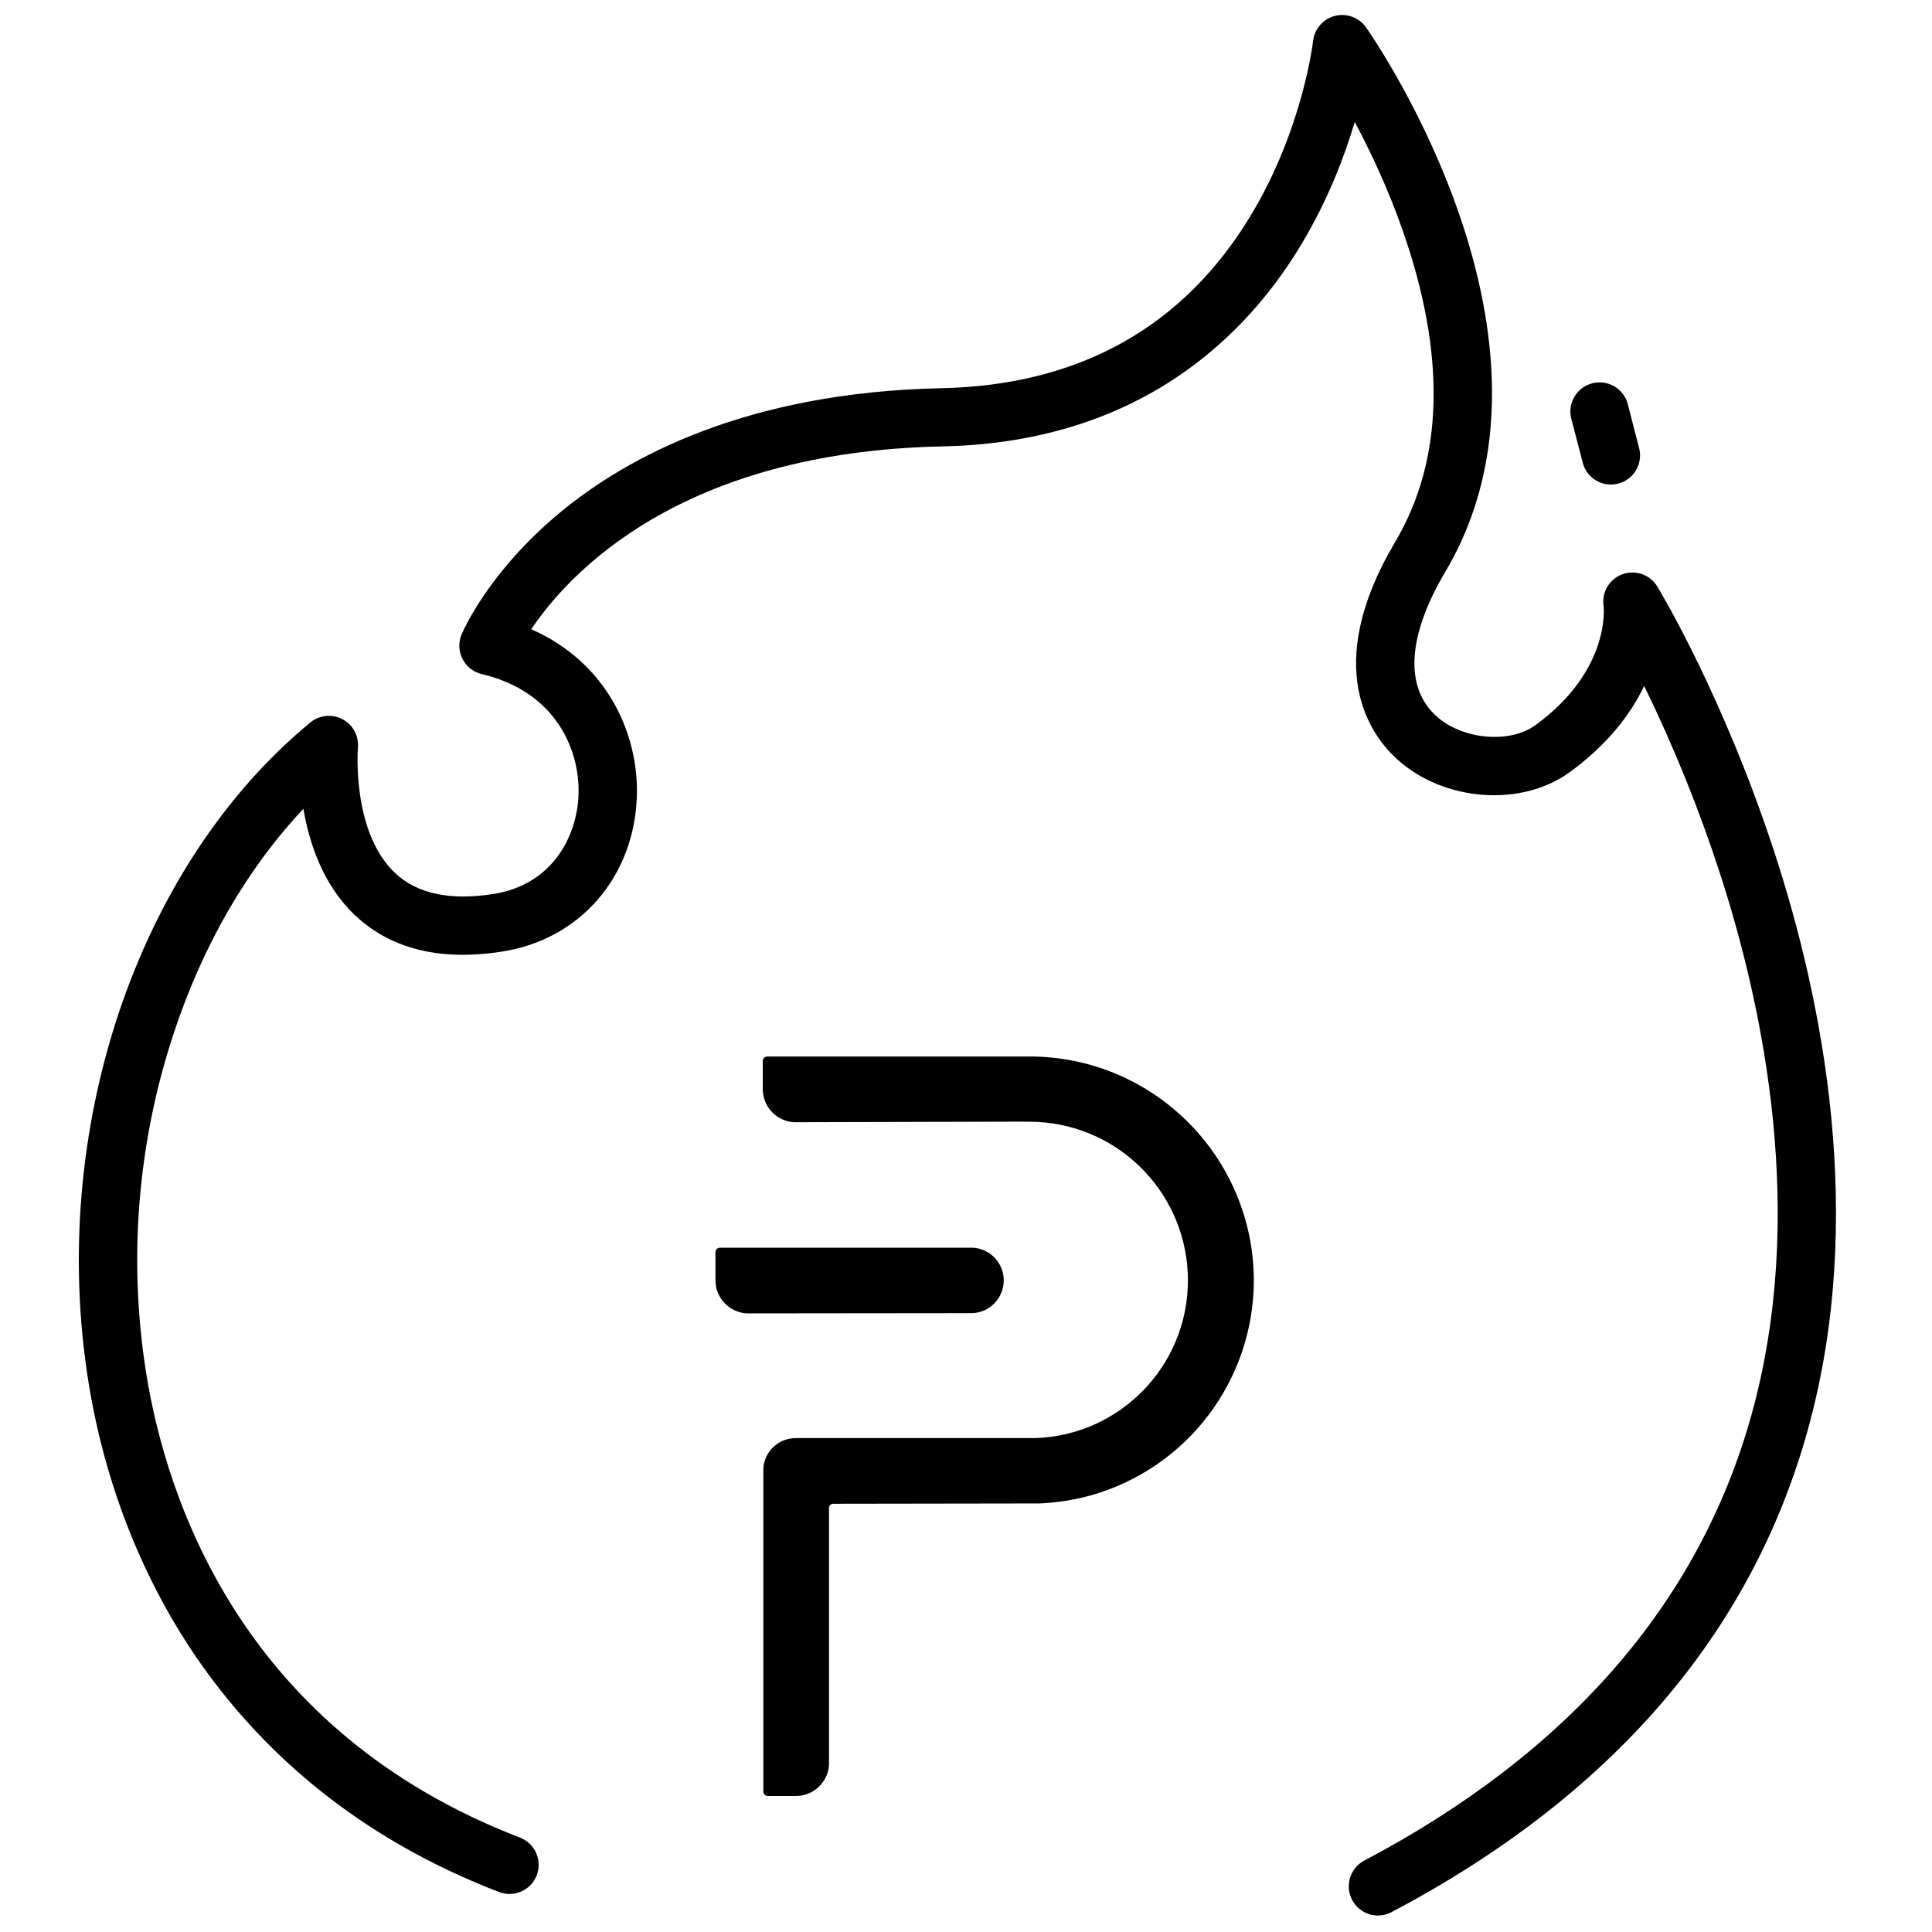
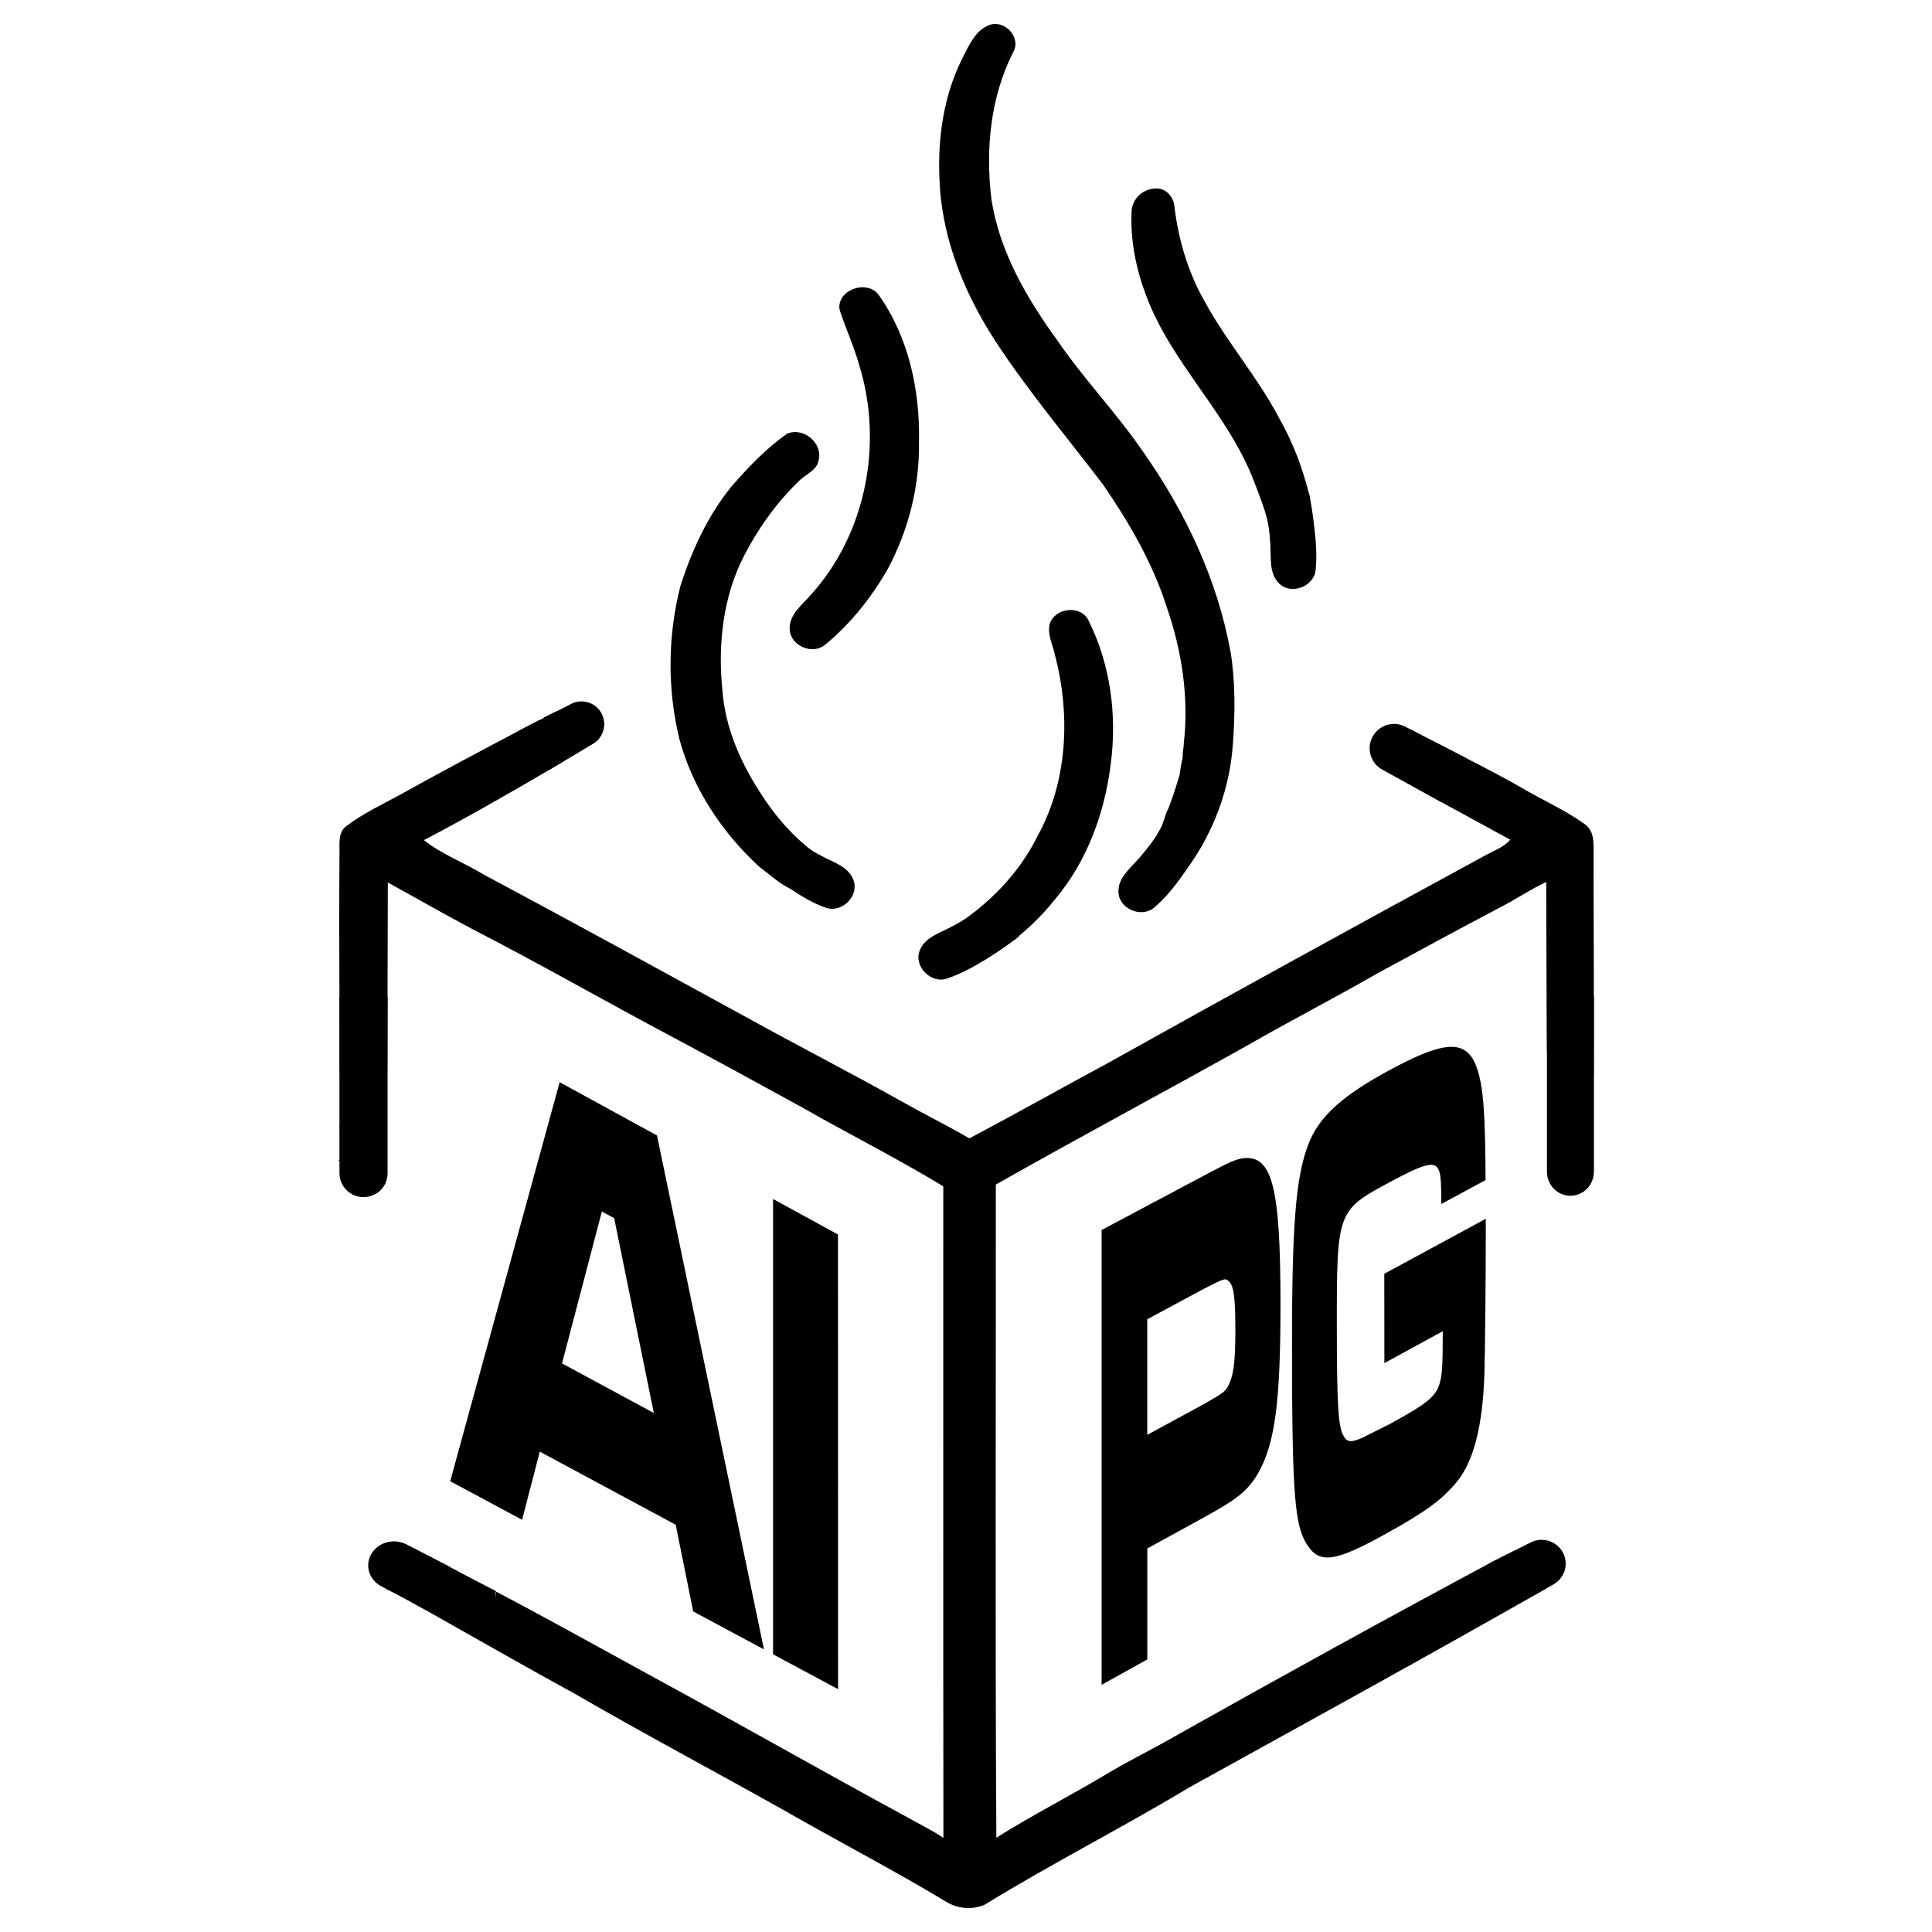
- <svg xmlns="http://www.w3.org/2000/svg" viewBox="0 0 50 50">
-   <path d="M45.936 22.101c-1.321-4.06-2.976-6.808-3.045-6.922a.754.754 0 00-1.39.506c.003.016.193 1.655-1.762 3.08-.671.49-1.896.378-2.569-.234-.828-.753-.744-2.081.237-3.738C40.95 8.818 35.582 1.034 35.352.707a.757.757 0 00-1.369.35c-.002.022-.264 2.274-1.601 4.499-1.747 2.906-4.447 4.417-8.026 4.491-5.056.105-8.143 1.798-9.843 3.201-1.885 1.556-2.542 3.111-2.569 3.176a.755.755 0 00.525 1.022c1.916.45 2.546 1.966 2.503 3.127-.038 1.027-.636 2.314-2.201 2.563-1.112.176-1.965-.002-2.535-.532-1.144-1.063-.975-3.236-.973-3.256a.755.755 0 00-1.232-.65c-4.492 3.706-6.797 10.581-5.735 17.109.468 2.875 1.59 5.545 3.247 7.724 1.854 2.437 4.333 4.266 7.372 5.434a.754.754 0 10.542-1.408C6.292 44.8 4.323 38.86 3.787 35.563a18.666 18.666 0 01.711-8.828c.754-2.28 1.901-4.258 3.354-5.803.154.907.518 1.99 1.352 2.77.928.866 2.208 1.176 3.805.922 2.001-.317 3.396-1.923 3.472-3.997.06-1.631-.775-3.485-2.732-4.342.97-1.445 3.855-4.591 10.639-4.732 5.173-.107 7.922-2.926 9.317-5.272.666-1.12 1.09-2.23 1.356-3.125.397.746.855 1.708 1.234 2.79 1.136 3.235 1.072 5.953-.187 8.077-1.94 3.273-.615 5.022.044 5.622 1.212 1.102 3.219 1.252 4.475.337.998-.728 1.583-1.517 1.924-2.229a37.385 37.385 0 011.962 4.852c1.156 3.565 2.237 8.886.819 13.997-1.352 4.873-4.731 8.762-10.044 11.56a.755.755 0 00.704 1.335c5.698-3.001 9.331-7.206 10.796-12.5 1.519-5.484.375-11.128-.852-14.896z" />
-   <path d="M40.953 11.943a.754.754 0 101.459-.376l-.294-1.143a.756.756 0 00-1.462.377l.297 1.142zM25.17 33.984a.848.848 0 000-1.694h-6.537a.117.117 0 00-.117.118v.729c0 .454.358.825.805.853l5.849-.006z" />
-   <path d="M26.779 27.343h-6.921a.117.117 0 00-.118.117v.73a.86.86 0 00.805.853l5.883-.015c.219 0 .419.007.419.007a4.106 4.106 0 013.896 4.103 4.083 4.083 0 01-3.957 4.08h-6.192c-.041 0-.083 0-.124.009a.838.838 0 00-.715.775v8.363c0 .066.055.115.117.115h.729a.859.859 0 00.854-.807v-6.651c0-.057.055-.105.109-.105l5.346-.008a6.014 6.014 0 001.334-.213 5.788 5.788 0 004.205-5.567 5.81 5.81 0 00-5.67-5.786z" />
+ <svg xmlns="http://www.w3.org/2000/svg" version="1.1" width="50" height="50" viewBox="0 0 50 50" xml:space="preserve">
+   <defs>
+ </defs>
+   <g transform="matrix(1 0 0 1 25 25)" id="51b7b0b2-d657-4cda-b3ec-ebde38b9eedd">
+     <rect style="stroke: none; stroke-width: 1; stroke-dasharray: none; stroke-linecap: butt; stroke-dashoffset: 0; stroke-linejoin: miter; stroke-miterlimit: 4; fill: rgb(255,255,255); fill-rule: nonzero; opacity: 1; visibility: hidden;" vector-effect="non-scaling-stroke" x="-25" y="-25" rx="0" ry="0" width="50" height="50" />
+   </g>
+   <g transform="matrix(Infinity NaN NaN Infinity 0 0)" id="b736a828-0089-4af4-8895-3fe0744aff9e">
+ </g>
+   <g transform="matrix(0.05 0 0 0.05 25 25)">
+     <g style="" vector-effect="non-scaling-stroke">
+       <g transform="matrix(1 0 0 1 62.52 -260.29)">
+         <path style="stroke: none; stroke-width: 0; stroke-dasharray: none; stroke-linecap: butt; stroke-dashoffset: 0; stroke-linejoin: miter; stroke-miterlimit: 4; fill: rgb(0,0,0); fill-rule: nonzero; opacity: 1;" vector-effect="non-scaling-stroke" transform=" translate(-492.8, -227.31)" d="M 567.21 325.01 C 560.42 287.71 543.92 252.69 522.19 221.8 C 508.53 201.7 491.52 184.18 477.79 164.12 C 461.83 142.18 447.58 117.87 443.42 90.65 C 440.32 64.85 442.88 37.7 454.85 14.33 C 458.83 6.91 450.35 -2.16 442.65 0.45 C 435.24 3.04 431.93 10.94 428.58 17.39 C 417.17 39.87 414.74 65.85 417.31 90.64 C 420.39 117.28 431.27 142.42 445.85 164.71 C 462.75 190.45 482.64 214 501.26 238.47 C 514.78 258.13 526.92 279.07 534.21 301.91 C 542.04 324.57 545.76 348.82 542.97 372.73 C 543.09 374.86 541.74 377.53 543.3 379.35 L 544.13 380.18 C 543.68 380.14 542.79 380.05 542.36 380.01 C 541.69 382.91 541.18 385.86 540.85 388.84 C 541.35 388.95 542.36 389.13 542.86 389.22 C 542.24 389.47 541.01 389.96 540.39 390.21 C 538.66 395.79 536.92 401.38 534.73 406.8 C 535.33 407.09 536.53 407.66 537.14 407.94 C 536.43 407.81 535.01 407.54 534.29 407.41 C 533.47 410.08 532.44 412.7 531.54 415.36 C 529.07 419.41 527.31 423.92 524.21 427.56 C 522.46 430.59 521.06 434 517.99 435.96 C 519.64 437.28 520.84 439.48 523.19 439.65 L 522.37 441.93 C 523.88 440.01 525.89 438.69 528.47 439.32 L 527.24 436.83 L 525.72 438.92 L 524.4 437.76 C 522.8 438.71 519.99 439.45 521.07 436.52 C 522.66 435.54 524.35 434.75 525.94 433.75 C 524.7 434.16 522.2 434.98 520.95 435.39 C 521.74 434 522.56 432.64 523.4 431.29 C 525.05 431.44 526.73 431.51 528.42 431.63 C 528.96 431.1 530.03 430.03 530.58 429.49 L 531.03 433.33 L 528.86 432.67 C 528.83 433.13 528.79 434.05 528.77 434.5 C 529.72 434.39 531.63 434.17 532.58 434.06 C 532.43 434.81 532.14 436.35 532 437.1 C 530.95 436.98 528.88 436.74 527.84 436.62 C 529.2 438.35 530.47 440.15 531.68 442.03 C 530.05 442.06 526.78 442.11 525.16 442.14 C 526.39 442.74 527.63 443.33 528.88 443.94 C 529.49 444.65 530.69 446.11 531.3 446.84 C 530.31 448.53 530.93 450.4 531.27 452.2 L 529.22 450.48 C 529.23 451.51 529.25 453.58 529.26 454.62 C 530.27 453.51 531.28 452.42 532.36 451.39 L 531.82 450.13 C 533.29 448.9 537.59 448.83 535.66 445.91 L 537.61 446.07 C 555.46 425.84 566.62 399.63 568.43 372.65 C 569.58 356.8 569.73 340.74 567.24 325 L 567.24 325 Z M 531.88 431.68 C 530.45 429.22 535.43 428.09 535.76 430.83 C 534.83 432.11 533.54 432.4 531.88 431.68 Z M 533.76 447.72 C 531.85 447.67 531.43 446.81 532.5 445.14 C 534.39 445.26 534.82 446.11 533.76 447.72 Z M 538.19 438.81 C 537.09 439.34 534.82 440.6 534.3 438.74 C 534.52 436.36 537.75 436.66 539.47 436.82 C 541.61 437.42 539.11 438.71 538.19 438.8 Z M 536.68 426.08 C 536.96 427.47 537.53 430.26 537.8 431.65 C 536.44 430.42 535.79 428.86 535.85 426.98 C 534.2 427.48 532.55 428.07 531.05 428.91 C 529.74 428.75 527.44 430.29 527.12 428.22 L 527.28 427.16 L 527.7 426.09 L 532.11 428.07 C 530.85 425.87 529.41 423.81 528.13 421.65 C 528.98 421.97 530.67 422.62 531.53 422.93 C 531.72 422.08 532.1 420.39 532.28 419.54 C 532.33 420.32 532.45 421.87 532.5 422.64 C 533.31 422.49 534.91 422.19 535.7 422.03 L 535.96 423.99 L 533.5 422.96 C 533.51 423.94 533.54 425.88 533.55 426.86 C 535.53 425.14 538.18 425.07 540.6 424.57 L 541.88 426.22 C 540.57 426.18 537.96 426.1 536.65 426.06 L 536.65 426.06 Z" stroke-linecap="round" />
+       </g>
+       <g transform="matrix(1 0 0 1 132.88 -302.64)">
+         <path style="stroke: none; stroke-width: 0; stroke-dasharray: none; stroke-linecap: butt; stroke-dashoffset: 0; stroke-linejoin: miter; stroke-miterlimit: 4; fill: rgb(0,0,0); fill-rule: nonzero; opacity: 1;" vector-effect="non-scaling-stroke" transform=" translate(-563.16, -184.96)" d="M 608.17 244.21 C 606.53 243.63 604.74 243.31 603.49 242.03 C 604.58 242.45 606.76 243.3 607.84 243.72 C 604.64 229.93 599.49 216.62 592.52 204.31 C 581.56 183.26 565.74 165.26 554.29 144.48 C 545.46 129.22 540.24 112.03 538.17 94.56 C 537.81 89.24 533.21 84.38 527.66 85.23 C 521.39 85.53 515.96 91.12 515.98 97.39 C 515.32 112.18 518.34 127.03 523.6 140.82 C 536.77 175.89 566.17 201.93 579.43 236.95 C 583.17 246.82 587.48 256.79 587.78 267.52 L 589.09 267.32 C 588.93 270.36 588.87 273.45 589.51 276.45 C 590.97 277.16 592.3 278.09 593.51 279.2 L 590.53 279.74 L 590.33 281.99 C 591.39 281.12 593.52 279.36 594.59 278.47 C 594.54 280.04 594.43 283.19 594.39 284.78 C 595.25 282.98 595.28 280.98 595.06 279.05 C 597.84 279.25 600.34 277.86 602.97 277.2 C 602.12 279.57 601.2 281.94 600.46 284.35 C 601.98 282.26 602.09 278.28 605.59 279.04 C 605.46 278.82 605.17 278.37 605.02 278.14 L 602.64 278.95 L 604.02 276.3 C 600.63 277.31 597.24 278.46 593.68 278.44 C 593.88 276.65 594.49 275.03 595.49 273.53 C 594.85 270.39 596.27 267.47 598.24 265.06 C 598.98 267.12 596.31 271.95 600.11 272.15 C 599.71 271.3 598.93 269.58 598.54 268.74 C 599.57 268.82 601.61 268.98 602.63 269.06 C 601.65 268.31 599.71 266.8 598.74 266.04 C 599.72 266.15 601.68 266.37 602.66 266.49 C 602.3 265.72 601.56 264.19 601.19 263.42 L 603.78 265.42 C 603.46 262.67 603.54 259.9 603.74 257.15 C 606.28 259.36 603.59 262.96 605.66 265.5 L 606.57 261.83 C 607.96 263.56 609.07 265.5 610.25 267.4 C 610.98 259.57 609.42 251.86 608.16 244.19 L 608.16 244.19 Z M 590.27 263.04 C 591.24 261.21 594.52 262.91 592.64 264.51 C 591.53 265.89 588.52 264.76 590.27 263.04 Z M 591.62 273.81 L 592.18 272.72 C 595.49 271.66 593.28 276.4 591.62 273.81 Z M 599.59 250.32 C 597.68 251.13 597.13 250.58 597.92 248.71 C 599.73 247.82 600.29 248.35 599.59 250.32 Z M 608.73 261.91 C 608.23 261.57 607.22 260.86 606.72 260.52 C 606.56 255.05 610.97 258.46 608.73 261.91 Z" stroke-linecap="round" />
+       </g>
+       <g transform="matrix(1 0 0 1 -57.79 -257.64)">
+         <path style="stroke: none; stroke-width: 0; stroke-dasharray: none; stroke-linecap: butt; stroke-dashoffset: 0; stroke-linejoin: miter; stroke-miterlimit: 4; fill: rgb(0,0,0); fill-rule: nonzero; opacity: 1;" vector-effect="non-scaling-stroke" transform=" translate(-372.49, -229.96)" d="M 370.44 137.94 C 375.16 135.27 381.98 135.66 385.23 140.44 C 400.75 162.43 406.54 190.01 405.94 216.6 C 406.26 239.22 400.57 261.8 389.98 281.76 C 381.44 296.73 370.55 310.49 357.21 321.46 C 350.54 326.77 339.12 321.7 339 313.06 C 338.84 305.49 345.54 300.67 349.98 295.46 C 378.58 263.93 387.54 217.08 375.04 176.71 C 372.42 167.25 368.33 158.29 365.21 149.01 C 363.52 144.64 366.41 139.79 370.42 137.95 L 370.42 137.95 Z" stroke-linecap="round" />
+       </g>
+       <g transform="matrix(1 0 0 1 1.4 -11.55)">
+         <path style="stroke: none; stroke-width: 0; stroke-dasharray: none; stroke-linecap: butt; stroke-dashoffset: 0; stroke-linejoin: miter; stroke-miterlimit: 4; fill: rgb(0,0,0); fill-rule: nonzero; opacity: 1;" vector-effect="non-scaling-stroke" transform=" translate(-431.68, -476.05)" d="M 438.55 457.46 C 433.57 461.15 428.29 464.46 422.74 467.29 C 416.73 470.59 408.77 472.72 406.23 479.85 C 403.28 487.98 412.16 496.76 420.27 494.17 C 433.48 489.71 446.45 480.57 457.71 472.37 C 451.2 466.93 443.74 464.26 438.56 457.46 L 438.56 457.46 Z" stroke-linecap="round" />
+       </g>
+       <g transform="matrix(1 0 0 1 168.21 -221.53)">
+         <path style="stroke: none; stroke-width: 0; stroke-dasharray: none; stroke-linecap: butt; stroke-dashoffset: 0; stroke-linejoin: miter; stroke-miterlimit: 4; fill: rgb(0,0,0); fill-rule: nonzero; opacity: 1;" vector-effect="non-scaling-stroke" transform=" translate(-598.49, -266.07)" d="M 585.37 250.97 C 586.68 257.03 587.5 263.2 587.79 269.44 C 588.31 276.27 586.96 284.41 592.41 289.66 C 598.59 295.71 610.26 291.25 611.25 282.78 C 612.64 268.91 609.66 253.32 606.86 239.68 C 599.21 243.36 593.71 249.06 585.37 250.97 L 585.37 250.97 Z" stroke-linecap="round" />
+       </g>
+       <g transform="matrix(1 0 0 1 -83.42 -48.17)">
+         <path style="stroke: none; stroke-width: 0; stroke-dasharray: none; stroke-linecap: butt; stroke-dashoffset: 0; stroke-linejoin: miter; stroke-miterlimit: 4; fill: rgb(0,0,0); fill-rule: nonzero; opacity: 1;" vector-effect="non-scaling-stroke" transform=" translate(-346.86, -439.43)" d="M 339.76 420.84 C 344.74 424.53 350.02 427.84 355.57 430.67 C 361.58 433.97 369.54 436.1 372.08 443.23 C 375.03 451.36 366.15 460.14 358.04 457.55 C 344.83 453.09 332.33 442.31 321.07 434.11 C 327.58 428.67 334.58 427.64 339.76 420.84 L 339.76 420.84 Z" stroke-linecap="round" />
+       </g>
+       <g transform="matrix(1 0 0 1 100.79 -49.39)">
+         <path style="stroke: none; stroke-width: 0; stroke-dasharray: none; stroke-linecap: butt; stroke-dashoffset: 0; stroke-linejoin: miter; stroke-miterlimit: 4; fill: rgb(0,0,0); fill-rule: nonzero; opacity: 1;" vector-effect="non-scaling-stroke" transform=" translate(-531.07, -438.21)" d="M 531.17 416.69 C 527.87 421.93 524.16 426.93 520 431.59 C 515.59 436.84 508.95 441.71 509.18 449.28 C 509.38 457.92 520.84 462.88 527.47 457.52 C 538.15 448.57 545.44 436.06 552.97 424.33 C 544.92 421.62 538.48 421.13 531.19 416.67 L 531.18 416.67 Z" stroke-linecap="round" />
+       </g>
+       <g transform="matrix(1 0 0 1 -113.02 -157.93)">
+         <path style="stroke: none; stroke-width: 0; stroke-dasharray: none; stroke-linecap: butt; stroke-dashoffset: 0; stroke-linejoin: miter; stroke-miterlimit: 4; fill: rgb(0,0,0); fill-rule: nonzero; opacity: 1;" vector-effect="non-scaling-stroke" transform=" translate(-317.26, -329.66)" d="M 351.09 428.33 C 339.88 419.79 330.62 408.92 323.22 396.98 C 313.14 381.31 305.54 363.53 304.19 344.79 C 301.79 321.27 304.44 296.66 315.32 275.42 C 322.82 260.84 332.52 247.3 344.42 235.99 C 347.79 232.87 353.09 230.96 353.97 225.91 C 356.42 216.91 345.86 208.27 337.49 212.19 C 326.74 219.83 317.56 229.42 308.95 239.33 C 296.71 254.34 288.48 272.23 282.55 290.56 C 275.85 316.5 275.6 344.18 281.95 370.21 C 288.86 395.74 304.09 418.7 323.54 436.44 C 329.07 440.46 334.11 445.48 340.52 448.11 L 340.39 447.47 C 339.7 445.95 338.33 442.9 337.64 441.38 L 340.97 446.09 C 342.08 446.46 344.3 447.19 345.4 447.55 C 345.03 446.82 344.28 445.35 343.89 444.61 L 344.55 440.68 C 343.69 441.75 341.94 443.9 341.08 444.97 L 339.51 442.07 L 342.61 442.68 C 341.91 441.45 341.21 440.23 340.51 439.03 L 343.99 440.13 C 343.32 438.61 341.98 435.55 341.3 434.03 C 342.21 434.86 344.05 436.54 344.98 437.39 C 345.56 436.73 346.75 435.41 347.35 434.74 C 347.03 431.03 344.43 433.09 342.37 434.12 L 342.79 431.49 L 340.87 431.34 L 341.25 434.05 L 339.37 433.72 C 339.81 434.92 340.24 436.14 340.68 437.37 C 338.63 437.08 336.58 436.75 334.55 436.38 C 335.69 436.27 337.96 436.05 339.1 435.94 L 339.05 432.21 L 335.72 433.22 C 335.63 432.73 335.42 431.76 335.32 431.27 C 336.68 431.48 339.44 431.91 340.8 432.1 C 340.75 430.17 339.98 428.75 338.47 427.87 L 338.88 426.19 C 336.64 420.61 339.86 425.81 341.12 426.61 C 342.72 428.05 346.27 428.45 343.99 431.81 C 344.55 431.25 345.66 430.17 346.23 429.61 L 346.69 428.51 L 347.38 427.36 C 348.32 429.23 349.27 431.18 351.76 430.3 C 353.33 432.75 354.87 435.08 356.44 437.58 C 359.01 432.11 354.12 430.54 351.07 428.33 L 351.07 428.33 Z M 332.95 433.48 C 331.26 432.77 331.28 431.88 333.02 430.83 C 334.75 431.6 334.74 432.47 332.95 433.48 Z" stroke-linecap="round" />
+       </g>
+       <g transform="matrix(1 0 0 1 27.95 -89.29)">
+         <path style="stroke: none; stroke-width: 0; stroke-dasharray: none; stroke-linecap: butt; stroke-dashoffset: 0; stroke-linejoin: miter; stroke-miterlimit: 4; fill: rgb(0,0,0); fill-rule: nonzero; opacity: 1;" vector-effect="non-scaling-stroke" transform=" translate(-458.23, -398.31)" d="M 493.52 308.43 C 489.42 300.54 476.18 302.24 473.64 310.53 C 472.25 316.04 475.18 321.26 476.31 326.53 C 484.36 357.36 483.02 391.76 467.44 420.1 C 457.58 440.25 441.09 456.61 422.17 468.39 C 422.77 468.88 423.93 469.87 424.51 470.37 C 422.68 470.7 418.97 467.8 419.16 471.53 C 418.58 471.36 417.43 471.03 416.84 470.86 L 416.6 472.14 C 414.11 472.1 411.97 472.79 413.29 475.71 C 412.48 475.62 410.87 475.42 410.06 475.33 C 410.91 475.73 412.6 476.51 413.45 476.9 C 414.03 475.78 414.61 474.65 415.21 473.54 C 417.3 474.04 417.92 476.76 419.35 478.16 C 421.3 477.92 423.24 477.7 425.19 477.49 C 425.94 478.63 426.66 479.78 427.35 480.97 L 427.39 482.28 L 429.97 481.3 C 429.36 482.58 428.69 483.81 427.93 485.03 L 430.7 484.88 C 429.95 485.65 428.44 487.17 427.68 487.94 C 427.61 486.58 427.51 483.86 427.44 482.5 C 425.81 483.55 424.81 485.05 424.4 487.03 C 424.96 487.16 426.05 487.41 426.6 487.55 C 426.47 488.07 426.19 489.09 426.06 489.6 C 424.49 489.6 423.21 490.17 422.22 491.33 L 420.46 490.88 L 421.23 493.29 C 442.56 485.01 461.87 471.31 476.13 453.35 C 492.84 433.69 502.05 408.54 505.19 383.13 C 508.52 357.8 505.08 331.31 493.51 308.42 L 493.51 308.42 Z M 420.31 474.77 C 418.44 475.33 417.8 474.66 418.38 472.77 C 420.23 472.19 420.87 472.86 420.31 474.77 Z M 430.14 478.21 C 429.9 480.17 426.71 479.41 427.43 477.6 C 428.63 476.2 428.78 474.46 429.04 472.74 C 430.88 472.79 430.19 476.72 430.14 478.21 Z" stroke-linecap="round" />
+       </g>
+       <g transform="matrix(1 0 0 1 -190.98 -117.94)">
+         <path style="stroke: none; stroke-width: 0; stroke-dasharray: none; stroke-linecap: butt; stroke-dashoffset: 0; stroke-linejoin: miter; stroke-miterlimit: 4; fill: rgb(0,0,0); fill-rule: nonzero; opacity: 1;" vector-effect="non-scaling-stroke" transform=" translate(-239.31, -369.66)" d="M 240.58 369.76 C 240.14 369.97 239.67 370.13 239.16 370.26 C 239.2 369.56 239.28 368.16 239.33 367.45 L 238.03 367.66 C 238.1 368.71 238.22 370.78 238.28 371.87 C 239.17 371.25 239.93 370.53 240.57 369.75 Z" stroke-linecap="round" />
+       </g>
+       <g transform="matrix(1 0 0 1 -0.02 177.06)">
+         <path style="stroke: none; stroke-width: 0; stroke-dasharray: none; stroke-linecap: butt; stroke-dashoffset: 0; stroke-linejoin: miter; stroke-miterlimit: 4; fill: rgb(0,0,0); fill-rule: nonzero; opacity: 1;" vector-effect="non-scaling-stroke" transform=" translate(-430.26, -664.66)" d="M 755.14 432.31 C 754.88 426.14 756.41 418.22 750.48 414.14 C 740.26 406.77 728.62 401.75 717.83 395.32 C 703.62 387.22 688.98 379.94 674.46 372.44 C 669.75 370.36 665.28 367.8 660.78 365.29 C 658.97 366.93 657.54 368.86 656.36 370.97 C 656.45 371.19 656.53 371.39 656.58 371.55 C 656.36 371.62 656.13 371.7 655.92 371.77 C 653.25 376.8 651.58 382.57 648.39 387.15 C 669.39 399.18 690.74 410.6 711.96 422.23 C 708.36 426.5 702.72 428.12 698.05 430.9 C 633.01 466.27 568.1 501.88 503.47 537.98 C 479.61 550.84 455.98 564.13 432.04 576.82 C 420.71 570.23 408.95 564.43 397.54 558 C 370.66 542.9 343.2 528.87 316.25 513.93 C 271.09 489.24 225.96 464.45 180.54 440.22 C 170.4 434.04 159.06 429.85 149.68 422.45 C 171.59 410.98 193.07 398.7 214.4 386.18 L 214.4 386.18 C 214.72 385.98 215.05 385.8 215.38 385.6 L 237.55 372.33 C 237.77 372.2 238 372.05 238.21 371.91 C 235.72 371.91 233.25 371.91 230.77 372.02 C 230.04 374.52 228.48 372.56 227.26 372.18 C 225.14 370.95 222.15 372.97 220.58 370.54 C 221.73 370.75 224.01 371.15 225.15 371.36 C 225.15 370.43 225.14 368.57 225.12 367.64 C 223.88 367.84 221.38 368.22 220.12 368.41 L 219.47 366.53 L 222.29 367.47 C 222.38 367.11 222.44 366.77 222.46 366.44 C 223.96 366.73 225.46 367.01 226.96 367.27 C 227.38 367.23 228.22 367.15 228.64 367.11 C 226.51 364.49 225 360.6 221 360.52 L 223.33 360.08 L 228.25 362.61 C 227.35 361.56 225.52 359.47 224.61 358.42 L 225.35 356.95 C 224.32 357.21 222.25 357.74 221.22 358.01 C 221.78 357.03 222.86 355.09 223.4 354.11 C 221.76 354.49 220.18 355.04 218.65 355.68 C 216.27 356.65 213.98 357.85 211.7 359.04 L 211.74 359.23 L 211.86 359.84 C 211.32 359.96 210.31 360.17 209.61 360.32 C 209.45 360.35 209.32 360.37 209.2 360.4 C 205.79 362.19 202.37 363.99 198.96 365.79 L 198.85 365.84 C 178.13 376.76 157.44 387.78 136.97 399.16 C 127.64 404.28 117.86 408.79 109.38 415.3 C 105.41 418.41 105.99 423.8 106.01 428.27 C 105.8 453.39 105.86 478.5 105.97 503.62 C 106 515.13 106.05 526.65 106.08 538.16 C 106.27 542.59 105.88 547.09 106.83 551.46 C 105.33 556.69 107.9 562.02 106.54 567.29 C 105.07 572.12 107.93 576.84 106.7 581.67 C 106.87 583.76 107.1 585.86 107.37 587.96 C 107.03 587.97 106.46 587.97 105.95 587.99 C 105.69 587.99 105.45 588 105.26 588 C 105.52 588.09 105.75 588.2 105.95 588.33 C 108 589.53 107.07 591.96 106.19 593.9 C 106.53 593.94 107.22 594.01 107.57 594.05 L 106.34 597.57 C 108.26 596.55 109.71 595.02 110.69 592.96 L 108.12 593.36 C 108.2 592.55 108.34 590.94 108.42 590.13 C 109.08 590.28 110.42 590.59 111.08 590.74 L 111.19 589.55 C 111.89 588.84 113.27 587.43 113.96 586.72 C 113.87 587.94 113.77 589.5 113.71 590.39 C 115.22 590.34 118.21 590.23 119.72 590.18 C 117.84 588.2 115.84 586.3 113.66 584.66 C 115.27 584.73 118.5 584.85 120.12 584.9 C 118.36 586.86 118.62 588.66 120.87 590.3 C 117.83 593.11 113.45 591.64 109.82 591.15 C 110.3 592.05 111.26 593.82 111.75 594.72 C 112.64 594.55 114.44 594.2 115.34 594.03 L 115.17 595.39 C 115.78 595.99 116.98 597.18 117.59 597.77 C 117.11 598.3 116.17 599.34 115.7 599.86 C 114.39 599.66 113.07 599.48 111.76 599.32 C 112.26 602.06 114.3 603.83 116.1 605.86 L 114.56 601.02 C 116.84 600.94 119.09 600.89 121.38 600.98 L 120.14 598.82 C 119.53 598.61 118.29 598.2 117.67 598 L 117.96 595.71 C 118.97 595.64 120.95 595.52 121.96 595.46 C 121.89 597.46 121.83 599.48 121.84 601.49 C 121.1 601.79 119.6 602.4 118.86 602.71 C 118.95 604.06 119.07 604.85 119.31 606.08 C 119.36 606.08 119.61 606.11 119.61 606.11 C 119.68 606.11 119.54 606.84 119.61 606.84 C 119.61 606.81 119.94 605.48 119.81 606.22 C 120.11 604.87 120.39 603.8 120.64 602.7 C 121.51 604.71 123.31 604.96 125.09 605.31 C 125.49 605.06 125.87 604.78 126.24 604.49 C 126.8 604.04 127.31 603.54 127.79 603.01 C 128.61 602.07 129.3 601 129.81 599.82 C 129.88 596.42 129.96 593.02 129.77 589.62 C 124.7 588.73 128.25 583.08 127.37 579.72 C 129.41 582.04 127.83 585.3 128.36 588.02 C 131.48 584.98 129.3 580.29 130.19 576.49 C 131.42 570.07 129.57 563.64 130.53 557.25 C 129.72 557.66 128.1 558.51 127.29 558.93 C 126.89 560.25 126.44 561.56 125.95 562.86 L 126.41 558.18 L 121.83 562.22 C 123.5 558.89 126.95 557.11 130.59 556.98 C 130.74 541.34 130.81 525.71 130.85 510.07 C 130.92 488.17 130.93 466.27 131.02 444.38 C 145.63 452.4 160.05 460.72 174.8 468.5 C 209.55 486.4 243.49 505.84 278.02 524.17 C 300.65 536.25 323.15 548.56 345.64 560.88 C 369.79 574.72 394.74 587.15 418.52 601.65 C 418.57 714.05 418.43 826.47 418.59 938.87 C 412.58 934.81 405.99 931.72 399.72 928.12 C 356.02 904.42 312.84 879.79 269.17 856.05 C 241.87 841.16 214.73 825.96 187.2 811.49 C 187.04 812.32 186.75 814 186.6 814.85 C 186.71 813.61 186.82 812.36 186.96 811.13 C 172.72 803.93 158.76 796.16 144.47 789.03 C 141.78 792.79 138.87 796.4 135.99 800.04 C 135.5 800.82 135 801.58 134.51 802.33 C 133.01 804.87 131.53 807.44 130.02 810.01 C 137.15 812.97 143.65 817.41 150.54 820.94 C 176.54 835.55 202.39 850.42 228.56 864.72 C 263.89 885.19 299.98 904.33 335.58 924.32 C 363.73 940.5 392.6 955.39 420.39 972.18 C 426.2 975.63 433.64 976.19 439.86 973.52 C 474.58 952.19 511 933.71 545.94 912.71 C 607.51 878.63 669.23 844.82 730.36 809.95 C 727.44 801.84 721.41 794.85 714.15 790.21 C 710.39 792.05 706.66 793.96 702.93 795.85 C 648.55 824.99 594.52 854.78 540.72 884.99 C 527.82 892.53 514.29 898.98 501.51 906.75 C 483.14 917.68 464.07 927.41 445.98 938.81 C 445.33 826.12 445.81 713.42 445.72 600.73 C 488.93 576.25 532.74 552.88 576.08 528.62 C 598.29 515.88 621.05 504.15 643.25 491.4 C 664.41 479.85 685.64 468.39 706.97 457.14 C 714.98 453.01 722.45 447.94 730.6 444.11 C 730.68 473.24 730.73 502.38 730.98 531.5 C 731.05 536.81 731.89 542.14 731.51 547.45 C 732.22 547.58 732.85 547.85 733.39 548.19 C 733.34 547.86 733.27 547.54 733.17 547.2 C 733.51 547.64 733.81 548.15 734.08 548.7 C 735.1 549.61 735.73 550.87 735.95 552.22 C 736.84 553.44 738.01 554.17 739.96 553.57 C 738.46 554.31 736.98 555.08 735.51 555.83 C 734.84 557.46 733.49 558.75 731.45 559.13 C 731.53 565.08 731.64 571.05 731.42 577.02 C 731.66 577.34 732.09 577.96 732.36 578.33 L 732.45 578.33 C 732.7 577.26 733.16 575.23 733.39 574.21 L 736.65 574.9 C 735.86 575.64 734.27 577.12 733.49 577.86 C 733.79 578.01 734.24 578.2 734.69 578.42 C 735.39 578.46 736.09 578.51 736.79 578.57 C 737.23 577.35 737.84 575.63 738.17 574.69 C 738.17 575.66 738.14 577.31 738.13 578.69 C 738.55 578.73 738.99 578.77 739.41 578.81 C 740.16 577.96 740.91 577.1 741.69 576.27 C 740.92 575.98 739.39 575.41 738.62 575.13 L 738.67 573.01 C 739.62 573.5 741.53 574.45 742.48 574.94 C 742.43 576.32 742.39 577.71 742.36 579.1 C 743.63 579.22 744.9 579.34 746.18 579.42 C 746.26 579.01 746.33 578.6 746.38 578.32 C 746.95 578.21 748.1 577.98 748.67 577.86 L 749.68 577.45 C 750.04 577.57 750.32 577.75 750.57 577.99 C 750.65 577.91 750.7 577.83 750.78 577.75 C 751.83 576.72 753.19 576.18 754.59 576.08 C 754.66 565.2 754.74 554.32 755.19 543.46 C 755.4 506.42 755.11 469.38 755.12 432.34 L 755.11 432.34 Z M 225.34 363.55 C 224.63 364.25 223.21 365.68 222.48 366.41 C 222.67 364.64 222.12 363.06 220.85 361.71 C 221.97 362.17 224.21 363.09 225.34 363.55 L 225.34 363.55 Z M 114.06 585.67 C 114.05 585.95 114.02 586.31 113.99 586.69 C 112.92 586.61 110.76 586.45 109.69 586.37 C 110.95 585.03 112.4 584.8 114.06 585.67 Z" stroke-linecap="round" />
+       </g>
+       <g transform="matrix(1 0 0 1 -195.21 -123.89)">
+         <path style="stroke: none; stroke-width: 0; stroke-dasharray: none; stroke-linecap: butt; stroke-dashoffset: 0; stroke-linejoin: miter; stroke-miterlimit: 4; fill: rgb(0,0,0); fill-rule: nonzero; opacity: 1;" vector-effect="non-scaling-stroke" transform=" translate(-235.07, -363.71)" d="M 236.82 365.04 C 235.11 367.55 230.57 360.73 234.87 361.97 C 236.44 362.17 237.58 363.44 236.82 365.04 Z" stroke-linecap="round" />
+       </g>
+       <g transform="matrix(1 0 0 1 -197.3 -120.58)">
+         <path style="stroke: none; stroke-width: 0; stroke-dasharray: none; stroke-linecap: butt; stroke-dashoffset: 0; stroke-linejoin: miter; stroke-miterlimit: 4; fill: rgb(0,0,0); fill-rule: nonzero; opacity: 1;" vector-effect="non-scaling-stroke" transform=" translate(-232.98, -367.02)" d="M 232.8 363.96 C 233.49 365.27 234.18 366.62 234.82 367.97 C 235.48 368.01 236.8 368.09 237.48 368.13 L 236.5 369.85 C 235.96 369.66 234.87 369.28 234.34 369.1 C 232.37 369.35 230.33 369.3 228.48 370.08 L 229.12 366.65 C 230.1 366.78 232.04 367.07 233.02 367.22 C 232.97 366.4 232.85 364.77 232.8 363.96 L 232.8 363.96 Z" stroke-linecap="round" />
+       </g>
+       <g transform="matrix(1 0 0 1 -203.23 -118)">
+         <path style="stroke: none; stroke-width: 0; stroke-dasharray: none; stroke-linecap: butt; stroke-dashoffset: 0; stroke-linejoin: miter; stroke-miterlimit: 4; fill: rgb(0,0,0); fill-rule: nonzero; opacity: 1;" vector-effect="non-scaling-stroke" transform=" translate(-227.05, -369.6)" d="M 226.19 368.7 C 228.92 367.43 228.28 372.6 226.11 369.92 L 226.19 368.7 Z" stroke-linecap="round" />
+       </g>
+       <g transform="matrix(1 0 0 1 -81.77 -50.82)">
+         <path style="stroke: none; stroke-width: 0; stroke-dasharray: none; stroke-linecap: butt; stroke-dashoffset: 0; stroke-linejoin: miter; stroke-miterlimit: 4; fill: rgb(0,0,0); fill-rule: nonzero; opacity: 1;" vector-effect="non-scaling-stroke" transform=" translate(-348.51, -436.78)" d="M 345.78 439.43 C 346.06 437.64 349.76 432.31 351.25 434.75 C 350.8 435.44 349.89 436.79 349.42 437.48 C 348.27 438.41 347.05 439.05 345.78 439.44 Z" stroke-linecap="round" />
+       </g>
+       <g transform="matrix(1 0 0 1 -78.74 -44.35)">
+         <path style="stroke: none; stroke-width: 0; stroke-dasharray: none; stroke-linecap: butt; stroke-dashoffset: 0; stroke-linejoin: miter; stroke-miterlimit: 4; fill: rgb(0,0,0); fill-rule: nonzero; opacity: 1;" vector-effect="non-scaling-stroke" transform=" translate(-351.54, -443.25)" d="M 349.46 443.5 C 348.3 441.2 350.92 441.1 352.23 442.03 C 354.08 441.28 354.41 443.29 353.21 444.31 C 351.69 445.47 350.44 445.21 349.47 443.5 L 349.47 443.5 Z" stroke-linecap="round" />
+       </g>
+       <g transform="matrix(1 0 0 1 -83.64 -36.75)">
+         <path style="stroke: none; stroke-width: 0; stroke-dasharray: none; stroke-linecap: butt; stroke-dashoffset: 0; stroke-linejoin: miter; stroke-miterlimit: 4; fill: rgb(0,0,0); fill-rule: nonzero; opacity: 1;" vector-effect="non-scaling-stroke" transform=" translate(-346.64, -450.85)" d="M 342.42 448.45 C 343.23 448.53 344.85 448.71 345.66 448.81 C 346.9 450.81 349.06 449.83 350.93 449.64 C 350.74 450.83 350.63 452.04 350.57 453.25 C 349.97 453.05 348.8 452.63 348.2 452.43 L 348.56 450.72 L 346.31 451.98 L 346.31 450.14 C 344.97 450.23 341.85 450.72 342.42 448.45 Z" stroke-linecap="round" />
+       </g>
+       <g transform="matrix(1 0 0 1 -13.61 -8.64)">
+         <path style="stroke: none; stroke-width: 0; stroke-dasharray: none; stroke-linecap: butt; stroke-dashoffset: 0; stroke-linejoin: miter; stroke-miterlimit: 4; fill: rgb(0,0,0); fill-rule: nonzero; opacity: 1;" vector-effect="non-scaling-stroke" transform=" translate(-416.67, -478.95)" d="M 417.07 477.63 C 420.37 478.04 414.87 482.3 415.22 479.09 C 415.68 478.72 416.61 478 417.07 477.63 Z" stroke-linecap="round" />
+       </g>
+       <g transform="matrix(1 0 0 1 -8.86 -7.76)">
+         <path style="stroke: none; stroke-width: 0; stroke-dasharray: none; stroke-linecap: butt; stroke-dashoffset: 0; stroke-linejoin: miter; stroke-miterlimit: 4; fill: rgb(0,0,0); fill-rule: nonzero; opacity: 1;" vector-effect="non-scaling-stroke" transform=" translate(-421.42, -479.83)" d="M 419.15 480 C 419.98 478.8 423.01 477.98 423.69 479.64 C 422.9 481 419.85 481.61 419.15 480 Z" stroke-linecap="round" />
+       </g>
+       <g transform="matrix(1 0 0 1 -10.75 -3.4)">
+         <path style="stroke: none; stroke-width: 0; stroke-dasharray: none; stroke-linecap: butt; stroke-dashoffset: 0; stroke-linejoin: miter; stroke-miterlimit: 4; fill: rgb(0,0,0); fill-rule: nonzero; opacity: 1;" vector-effect="non-scaling-stroke" transform=" translate(-419.53, -484.19)" d="M 415.34 481.31 C 416.77 481.84 418.15 482.53 419.44 483.37 L 423.74 481.6 L 419.77 485.41 C 420.72 485.79 422.62 486.55 423.57 486.93 C 421.21 487.55 419.08 486.06 416.86 485.65 L 418.88 484.67 C 417.64 483.6 416.46 482.47 415.33 481.31 Z" stroke-linecap="round" />
+       </g>
+       <g transform="matrix(1 0 0 1 -319.04 109.26)">
+         <path style="stroke: none; stroke-width: 0; stroke-dasharray: none; stroke-linecap: butt; stroke-dashoffset: 0; stroke-linejoin: miter; stroke-miterlimit: 4; fill: rgb(0,0,0); fill-rule: nonzero; opacity: 1;" vector-effect="non-scaling-stroke" transform=" translate(-111.24, -596.86)" d="M 110.75 595.47 C 112.51 594.86 113.98 597.96 111.74 598.25 C 109.91 598.85 108.55 595.83 110.75 595.47 Z" stroke-linecap="round" />
+       </g>
+       <g transform="matrix(1 0 0 1 -209.45 -119.13)">
+         <path style="stroke: none; stroke-width: 0; stroke-dasharray: none; stroke-linecap: butt; stroke-dashoffset: 0; stroke-linejoin: miter; stroke-miterlimit: 4; fill: rgb(0,0,0); fill-rule: nonzero; opacity: 1;" vector-effect="non-scaling-stroke" transform=" translate(-220.84, -368.46)" d="M 243.04 362.37 C 243.04 365.06 242.13 367.73 240.34 369.87 C 239.7 370.65 238.94 371.37 238.05 371.99 C 238.02 372 238.01 372.02 237.98 372.03 C 237.77 372.18 237.54 372.32 237.32 372.45 L 215.15 385.72 L 214.17 386.3 L 214.17 386.3 L 198.63 365.93 L 198.74 365.88 L 209.39 360.41 L 211.52 359.32 L 218.43 355.77 L 225.93 351.92 C 230.06 349.8 235.06 350.32 238.67 353.24 C 241.59 355.61 243.02 358.98 243.02 362.34 Z" stroke-linecap="round" />
+       </g>
+       <g transform="matrix(1 0 0 1 -311.85 67.82)">
+         <path style="stroke: none; stroke-width: 0; stroke-dasharray: none; stroke-linecap: butt; stroke-dashoffset: 0; stroke-linejoin: miter; stroke-miterlimit: 4; fill: rgb(0,0,0); fill-rule: nonzero; opacity: 1;" vector-effect="non-scaling-stroke" transform=" translate(-118.43, -555.42)" d="M 130.89 503.61 L 130.89 594.77 C 130.89 596.56 130.52 598.26 129.83 599.8 C 129.31 600.98 128.63 602.05 127.81 602.99 C 127.33 603.52 126.82 604.02 126.26 604.47 C 125.89 604.76 125.51 605.04 125.11 605.29 C 123.51 606.31 121.64 606.97 119.64 607.16 C 119.56 607.17 119.48 607.19 119.4 607.19 C 119.08 607.22 118.76 607.23 118.43 607.23 C 111.55 607.23 105.98 601.66 105.98 594.78 L 105.98 503.62 L 130.88 503.62 Z" stroke-linecap="round" />
+       </g>
+       <g transform="matrix(1 0 0 1 312.86 67.12)">
+         <path style="stroke: none; stroke-width: 0; stroke-dasharray: none; stroke-linecap: butt; stroke-dashoffset: 0; stroke-linejoin: miter; stroke-miterlimit: 4; fill: rgb(0,0,0); fill-rule: nonzero; opacity: 1;" vector-effect="non-scaling-stroke" transform=" translate(-743.14, -554.72)" d="M 755.28 502.91 L 755.28 594.07 C 755.28 595.86 754.92 597.56 754.25 599.1 C 753.75 600.28 753.07 601.35 752.28 602.29 C 751.82 602.82 751.31 603.32 750.77 603.77 C 750.41 604.06 750.03 604.34 749.65 604.59 C 748.09 605.61 746.26 606.27 744.32 606.46 C 744.24 606.47 744.16 606.49 744.08 606.49 C 743.78 606.52 743.46 606.53 743.14 606.53 C 736.42 606.53 730.98 600.96 730.98 594.08 L 730.98 502.92 L 755.3 502.92 L 755.29 502.92 Z" stroke-linecap="round" />
+       </g>
+       <g transform="matrix(1 0 0 1 233.82 -105.06)">
+         <path style="stroke: none; stroke-width: 0; stroke-dasharray: none; stroke-linecap: butt; stroke-dashoffset: 0; stroke-linejoin: miter; stroke-miterlimit: 4; fill: rgb(0,0,0); fill-rule: nonzero; opacity: 1;" vector-effect="non-scaling-stroke" transform=" translate(-664.1, -382.54)" d="M 657.61 363.71 L 689 379.89 L 676.36 402.78 L 645.75 385.96 C 639.49 382.52 637.33 374.57 641 368.44 L 641 368.44 C 644.41 362.72 651.69 360.65 657.61 363.7 L 657.61 363.7 Z" stroke-linecap="round" />
+       </g>
+       <g transform="matrix(1 0 0 1 290.66 313.61)">
+         <path style="stroke: none; stroke-width: 0; stroke-dasharray: none; stroke-linecap: butt; stroke-dashoffset: 0; stroke-linejoin: miter; stroke-miterlimit: 4; fill: rgb(0,0,0); fill-rule: nonzero; opacity: 1;" vector-effect="non-scaling-stroke" transform=" translate(-720.94, -801.2)" d="M 734.47 807.61 L 716.23 817.8 L 701.2 796.75 L 722.58 785.95 C 727.81 783.32 734.17 784.64 737.88 789.15 L 737.88 789.15 C 742.72 795.04 741.1 803.81 734.45 807.61 L 734.46 807.61 Z" stroke-linecap="round" />
+       </g>
+       <g transform="matrix(1 0 0 1 -288.26 314.54)">
+         <path style="stroke: none; stroke-width: 0; stroke-dasharray: none; stroke-linecap: butt; stroke-dashoffset: 0; stroke-linejoin: miter; stroke-miterlimit: 4; fill: rgb(0,0,0); fill-rule: nonzero; opacity: 1;" vector-effect="non-scaling-stroke" transform=" translate(-142.02, -802.14)" d="M 127.52 808.59 L 147.07 818.86 L 163.19 798.67 L 140.26 786.77 C 134.66 784.11 127.82 785.46 123.85 790 L 123.85 790 C 118.66 795.93 120.41 804.78 127.53 808.61 L 127.53 808.61 Z" stroke-linecap="round" />
+       </g>
+       <g transform="matrix(1 0 0 1 110.82 -91.78)">
+         <polygon style="stroke: none; stroke-width: 0; stroke-dasharray: none; stroke-linecap: butt; stroke-dashoffset: 0; stroke-linejoin: miter; stroke-miterlimit: 4; fill: rgb(0,0,0); fill-rule: nonzero; opacity: 1;" vector-effect="non-scaling-stroke" points="-6.81,11.6 -6.37,10.99 0.13,2.7 1,-0.47 -0.71,-5.61 -0.23,-7.09 2.2,-14.46 1.27,-15.81 1.45,-18.91 6.8,-12.99 5.39,12.6 -0.34,18.91 -6.81,11.6 " />
+       </g>
+       <g transform="matrix(1 0 0 1 176.17 -244.3)">
+         <polygon style="stroke: none; stroke-width: 0; stroke-dasharray: none; stroke-linecap: butt; stroke-dashoffset: 0; stroke-linejoin: miter; stroke-miterlimit: 4; fill: rgb(0,0,0); fill-rule: nonzero; opacity: 1;" vector-effect="non-scaling-stroke" points="0.98,-1.28 1.73,0.98 -0.12,1.8 -1.73,-1.8 0.98,-1.28 " />
+       </g>
+       <g transform="matrix(1 0 0 1 -185.78 206.94)">
+         <path style="stroke: none; stroke-width: 0; stroke-dasharray: none; stroke-linecap: butt; stroke-dashoffset: 0; stroke-linejoin: miter; stroke-miterlimit: 4; fill: rgb(0,0,0); fill-rule: nonzero; opacity: 1;" vector-effect="non-scaling-stroke" transform=" translate(-244.5, -694.54)" d="M 279.99 776.79 L 209.66 738.96 L 200.52 774.24 L 163.3 754.28 L 219.96 547.76 L 270.33 575.31 L 325.7 841.32 L 289.07 821.68 L 280.02 776.78 L 280.01 776.78 Z M 248.18 618.15 L 241.8 614.68 L 221.18 693.3 L 268.7 718.97 L 248.18 618.16 L 248.18 618.16 Z" stroke-linecap="round" />
+       </g>
+       <g transform="matrix(1 0 0 1 -83.04 247.45)">
+         <path style="stroke: none; stroke-width: 0; stroke-dasharray: none; stroke-linecap: butt; stroke-dashoffset: 0; stroke-linejoin: miter; stroke-miterlimit: 4; fill: rgb(0,0,0); fill-rule: nonzero; opacity: 1;" vector-effect="non-scaling-stroke" transform=" translate(-347.25, -735.05)" d="M 364.03 626.58 L 364.07 861.91 L 330.42 843.87 L 330.42 608.19 L 364.03 626.58 L 364.03 626.58 Z" stroke-linecap="round" />
+       </g>
+       <g transform="matrix(1 0 0 1 116.47 235.72)">
+         <path style="stroke: none; stroke-width: 0; stroke-dasharray: none; stroke-linecap: butt; stroke-dashoffset: 0; stroke-linejoin: miter; stroke-miterlimit: 4; fill: rgb(0,0,0); fill-rule: nonzero; opacity: 1;" vector-effect="non-scaling-stroke" transform=" translate(-546.75, -723.32)" d="M 500.43 624.28 L 553.52 596.04 C 567.38 588.67 569.68 587.8 573.59 587.11 C 588.77 585.32 593.02 601.57 593.06 662.38 C 593.09 713.08 590.23 734.94 581.38 750.29 C 576.21 759.09 570.9 763.4 553.82 772.79 L 524.12 789.09 L 524.12 846.52 L 500.46 859.66 L 500.46 624.28 L 500.43 624.28 Z M 553.55 714.27 C 564.18 708.14 564.64 707.89 566.6 703.67 C 568.9 698.56 569.71 691.47 569.7 674.99 C 569.69 658.51 568.77 652.36 565.89 650.42 C 564.28 649.19 564.04 649.31 553.53 654.61 L 524.09 670.45 L 524.09 730.28 L 553.56 714.27 L 553.56 714.27 Z" stroke-linecap="round" />
+       </g>
+       <g transform="matrix(1 0 0 1 218.89 174)">
+         <path style="stroke: none; stroke-width: 0; stroke-dasharray: none; stroke-linecap: butt; stroke-dashoffset: 0; stroke-linejoin: miter; stroke-miterlimit: 4; fill: rgb(0,0,0); fill-rule: nonzero; opacity: 1;" vector-effect="non-scaling-stroke" transform=" translate(-649.17, -661.59)" d="M 699.32 618.41 L 699.32 624.63 C 699.35 646.77 698.94 687.16 698.62 698.42 C 697.75 725.92 692.93 744.54 683.92 755.07 C 676.14 764.25 668.11 770.09 647.7 781.42 C 621.74 795.83 613.51 797.26 607.09 787.53 C 600.33 777.63 599.06 761.2 599.02 684.64 C 598.99 621.77 600.93 597.33 607.32 580.3 C 612.8 565.52 625.12 554.44 651.6 540.36 C 679.52 525.51 690 525.82 694.98 541.17 C 698.14 550.9 699.06 564.59 699.2 598.4 L 676.33 610.75 C 676.21 597.64 675.97 594.65 674.5 592.32 C 672.24 588.68 666.81 590.22 649.6 599.47 C 622.3 614.15 622.18 614.56 622.22 674.85 C 622.25 713.56 622.93 726.08 625.57 730.57 C 627.4 734.1 629.34 734.43 635.48 731.75 L 649.57 724.7 C 669.17 713.93 673.35 710.58 675.49 703.51 C 676.73 699.01 677.06 694.66 677.05 676.63 L 646.83 693.14 L 646.79 646.89 L 699.31 618.43 L 699.32 618.43 Z" stroke-linecap="round" />
+       </g>
+     </g>
+   </g>
</svg>
